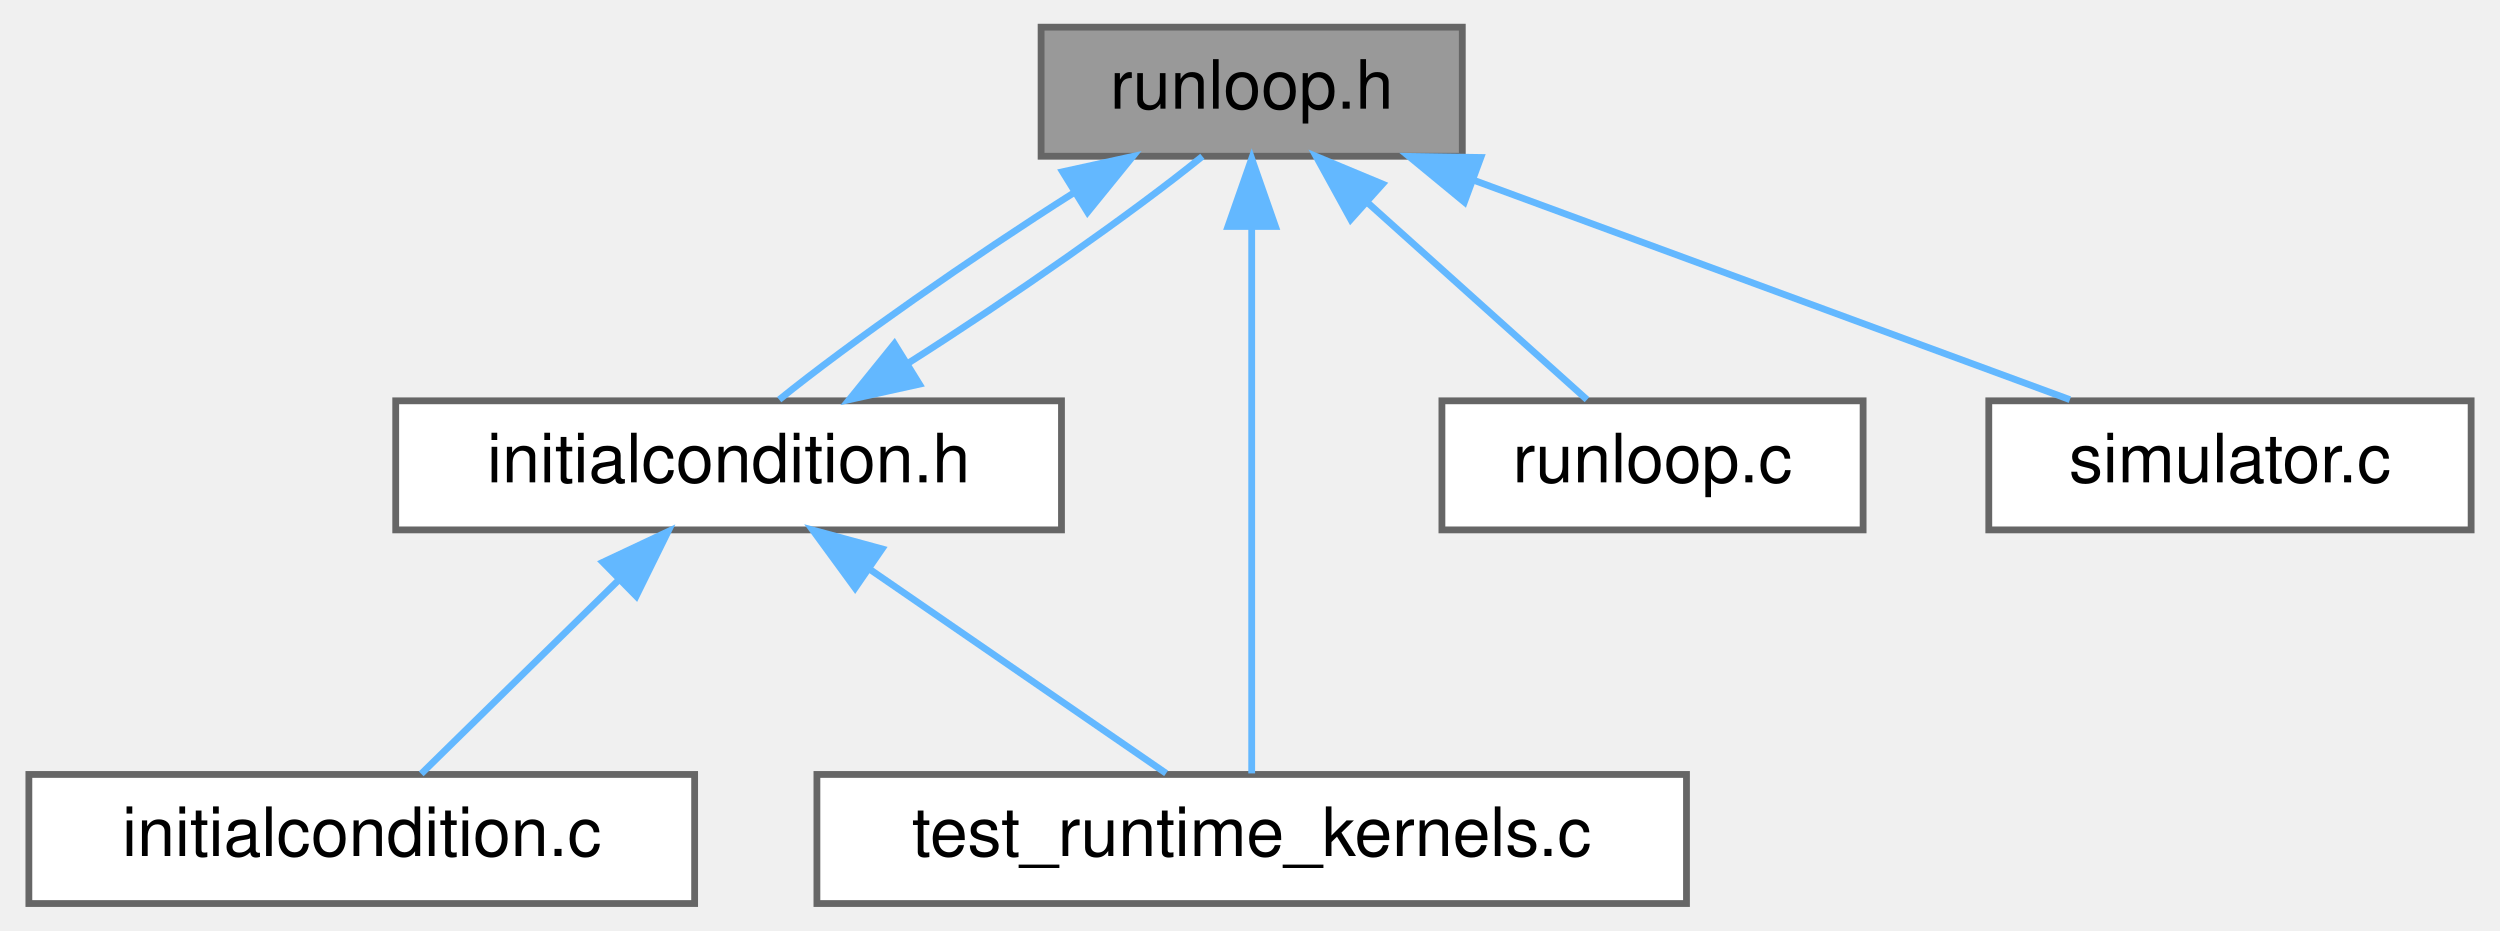
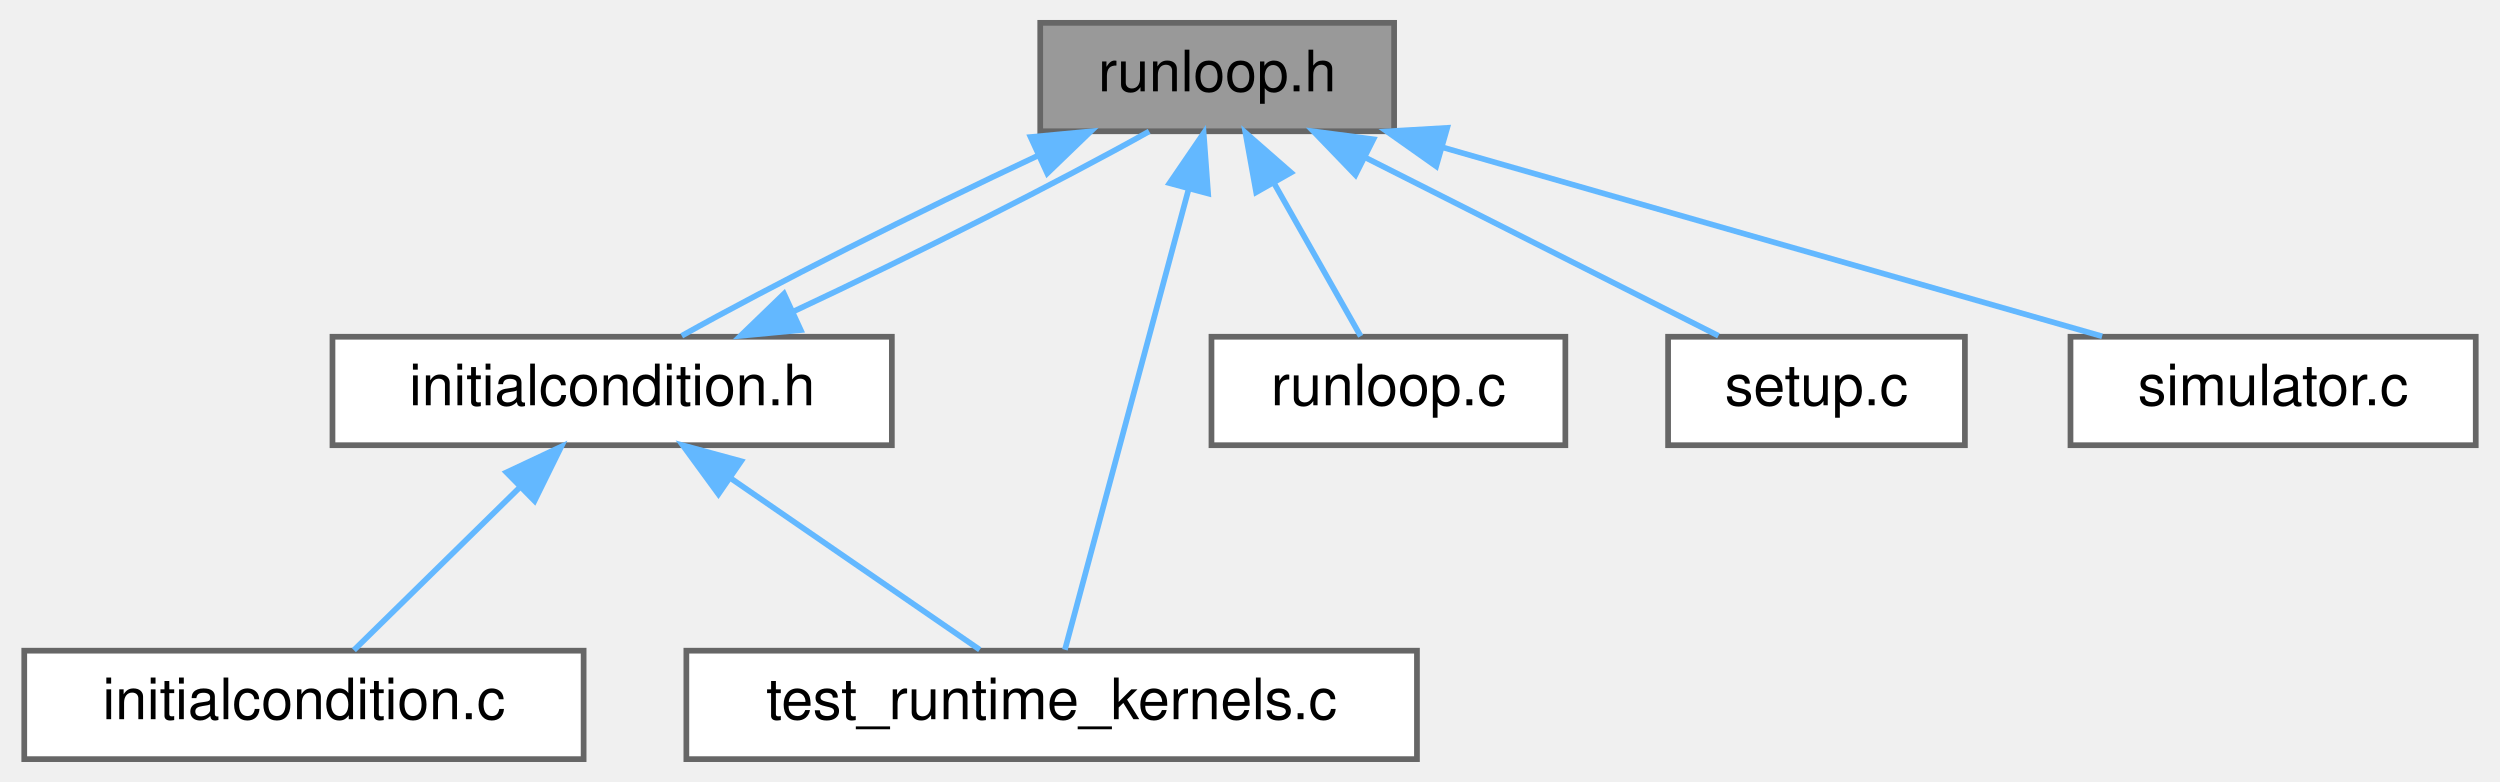
- <svg xmlns="http://www.w3.org/2000/svg" xmlns:xlink="http://www.w3.org/1999/xlink" width="368pt" height="137pt" viewBox="0.00 0.00 367.50 137.00">
+ <svg xmlns="http://www.w3.org/2000/svg" xmlns:xlink="http://www.w3.org/1999/xlink" width="438pt" height="137pt" viewBox="0.00 0.00 437.50 137.00">
  <g id="graph0" class="graph" transform="scale(1 1) rotate(0) translate(4 133)">
    <g id="Node000001" class="node">
      <g id="a_Node000001">
        <a xlink:title=" ">
-           <polygon fill="#999999" stroke="#666666" points="211,-129 149,-129 149,-110 211,-110 211,-129" />
-           <text text-anchor="middle" x="180" y="-117" font-family="Helvetica,sans-Serif" font-size="10.00">runloop.h</text>
+           <polygon fill="#999999" stroke="#666666" points="240,-129 178,-129 178,-110 240,-110 240,-129" />
+           <text text-anchor="middle" x="209" y="-117" font-family="Helvetica,sans-Serif" font-size="10.00">runloop.h</text>
        </a>
      </g>
    </g>
    <g id="Node000002" class="node">
      <g id="a_Node000002">
        <a xlink:href="initialcondition_8h.html" target="_top" xlink:title=" ">
          <polygon fill="white" stroke="#666666" points="152,-74 54,-74 54,-55 152,-55 152,-74" />
          <text text-anchor="middle" x="103" y="-62" font-family="Helvetica,sans-Serif" font-size="10.00">initialcondition.h</text>
        </a>
      </g>
    </g>
    <g id="edge1_Node000001_Node000002" class="edge">
      <g id="a_edge1_Node000001_Node000002">
        <a xlink:title=" ">
-           <path fill="none" stroke="#63b8ff" d="M153.94,-104.7C138.69,-95.04 120.67,-82.44 110.45,-74.17" />
-           <polygon fill="#63b8ff" stroke="#63b8ff" points="152.16,-107.72 162.51,-109.98 155.84,-101.76 152.16,-107.72" />
+           <path fill="none" stroke="#63b8ff" d="M177.67,-105.77C156.73,-95.99 130.5,-82.75 115.19,-74.17" />
+           <polygon fill="#63b8ff" stroke="#63b8ff" points="176.31,-108.99 186.85,-109.98 179.23,-102.63 176.31,-108.99" />
        </a>
      </g>
    </g>
    <g id="Node000004" class="node">
      <g id="a_Node000004">
        <a xlink:href="test__runtime__kernels_8c.html" target="_top" xlink:title="C test module for PICurv.">
          <polygon fill="white" stroke="#666666" points="244,-19 116,-19 116,0 244,0 244,-19" />
          <text text-anchor="middle" x="180" y="-7" font-family="Helvetica,sans-Serif" font-size="10.00">test_runtime_kernels.c</text>
        </a>
      </g>
    </g>
-     <g id="edge7_Node000001_Node000004" class="edge">
-       <g id="a_edge7_Node000001_Node000004">
+     <g id="edge8_Node000001_Node000004" class="edge">
+       <g id="a_edge8_Node000001_Node000004">
        <a xlink:title=" ">
-           <path fill="none" stroke="#63b8ff" d="M180,-99.48C180,-75.84 180,-36.5 180,-19.16" />
-           <polygon fill="#63b8ff" stroke="#63b8ff" points="176.5,-99.66 180,-109.66 183.5,-99.66 176.5,-99.66" />
+           <path fill="none" stroke="#63b8ff" d="M203.98,-99.8C197.64,-76.2 187,-36.58 182.32,-19.16" />
+           <polygon fill="#63b8ff" stroke="#63b8ff" points="200.65,-100.91 206.63,-109.66 207.41,-99.1 200.65,-100.91" />
        </a>
      </g>
    </g>
    <g id="Node000005" class="node">
      <g id="a_Node000005">
        <a xlink:href="runloop_8c.html" target="_top" xlink:title="Test program for DMSwarm interpolation using the fdf-curvIB method.">
          <polygon fill="white" stroke="#666666" points="270,-74 208,-74 208,-55 270,-55 270,-74" />
          <text text-anchor="middle" x="239" y="-62" font-family="Helvetica,sans-Serif" font-size="10.00">runloop.c</text>
        </a>
      </g>
    </g>
    <g id="edge5_Node000001_Node000005" class="edge">
      <g id="a_edge5_Node000001_Node000005">
        <a xlink:title=" ">
-           <path fill="none" stroke="#63b8ff" d="M197.2,-103.04C207.67,-93.64 220.65,-81.98 229.35,-74.17" />
-           <polygon fill="#63b8ff" stroke="#63b8ff" points="194.58,-100.7 189.48,-109.98 199.26,-105.91 194.58,-100.7" />
+           <path fill="none" stroke="#63b8ff" d="M219.01,-100.82C224.1,-91.82 230.06,-81.29 234.14,-74.09" />
+           <polygon fill="#63b8ff" stroke="#63b8ff" points="215.83,-99.32 213.95,-109.75 221.93,-102.77 215.83,-99.32" />
        </a>
      </g>
    </g>
    <g id="Node000006" class="node">
      <g id="a_Node000006">
-         <a xlink:href="simulator_8c.html" target="_top" xlink:title="Main driver for the unified CFD and Lagrangian particle solver.">
-           <polygon fill="white" stroke="#666666" points="359.5,-74 288.5,-74 288.5,-55 359.5,-55 359.5,-74" />
-           <text text-anchor="middle" x="324" y="-62" font-family="Helvetica,sans-Serif" font-size="10.00">simulator.c</text>
+         <a xlink:href="setup_8c.html" target="_top" xlink:title="// Setup code for running any simulation">
+           <polygon fill="white" stroke="#666666" points="340,-74 288,-74 288,-55 340,-55 340,-74" />
+           <text text-anchor="middle" x="314" y="-62" font-family="Helvetica,sans-Serif" font-size="10.00">setup.c</text>
        </a>
      </g>
    </g>
    <g id="edge6_Node000001_Node000006" class="edge">
      <g id="a_edge6_Node000001_Node000006">
        <a xlink:title=" ">
-           <path fill="none" stroke="#63b8ff" d="M212.82,-106.42C239.53,-96.59 276.6,-82.95 300.44,-74.17" />
-           <polygon fill="#63b8ff" stroke="#63b8ff" points="211.31,-103.25 203.14,-109.98 213.73,-109.82 211.31,-103.25" />
+           <path fill="none" stroke="#63b8ff" d="M235.02,-105.37C254.3,-95.63 280.05,-82.64 296.82,-74.17" />
+           <polygon fill="#63b8ff" stroke="#63b8ff" points="233.22,-102.35 225.87,-109.98 236.37,-108.6 233.22,-102.35" />
+         </a>
+       </g>
+     </g>
+     <g id="Node000007" class="node">
+       <g id="a_Node000007">
+         <a xlink:href="simulator_8c.html" target="_top" xlink:title="Main driver for the unified CFD and Lagrangian particle solver.">
+           <polygon fill="white" stroke="#666666" points="429.5,-74 358.5,-74 358.5,-55 429.5,-55 429.5,-74" />
+           <text text-anchor="middle" x="394" y="-62" font-family="Helvetica,sans-Serif" font-size="10.00">simulator.c</text>
+         </a>
+       </g>
+     </g>
+     <g id="edge7_Node000001_Node000007" class="edge">
+       <g id="a_edge7_Node000001_Node000007">
+         <a xlink:title=" ">
+           <path fill="none" stroke="#63b8ff" d="M248.5,-107.18C283.1,-97.27 332.63,-83.08 364.04,-74.08" />
+           <polygon fill="#63b8ff" stroke="#63b8ff" points="247.37,-103.87 238.72,-109.98 249.3,-110.6 247.37,-103.87" />
        </a>
      </g>
    </g>
    <g id="edge3_Node000002_Node000001" class="edge">
      <g id="a_edge3_Node000002_Node000001">
        <a xlink:title=" ">
-           <path fill="none" stroke="#63b8ff" d="M129.35,-79.49C144.63,-89.18 162.62,-101.77 172.74,-109.98" />
-           <polygon fill="#63b8ff" stroke="#63b8ff" points="131.09,-76.45 120.75,-74.17 127.41,-82.4 131.09,-76.45" />
+           <path fill="none" stroke="#63b8ff" d="M134.71,-78.41C155.71,-88.23 181.91,-101.46 197.08,-109.98" />
+           <polygon fill="#63b8ff" stroke="#63b8ff" points="136.04,-75.17 125.49,-74.17 133.11,-81.53 136.04,-75.17" />
        </a>
      </g>
    </g>
    <g id="Node000003" class="node">
      <g id="a_Node000003">
        <a xlink:href="initialcondition_8c.html" target="_top" xlink:title="// Setup the Initial conditions for different cases.">
          <polygon fill="white" stroke="#666666" points="98,-19 0,-19 0,0 98,0 98,-19" />
          <text text-anchor="middle" x="49" y="-7" font-family="Helvetica,sans-Serif" font-size="10.00">initialcondition.c</text>
        </a>
      </g>
    </g>
    <g id="edge2_Node000002_Node000003" class="edge">
      <g id="a_edge2_Node000002_Node000003">
        <a xlink:title=" ">
          <path fill="none" stroke="#63b8ff" d="M86.72,-47.52C77.2,-38.18 65.56,-26.75 57.75,-19.09" />
          <polygon fill="#63b8ff" stroke="#63b8ff" points="84.49,-50.24 94.08,-54.75 89.4,-45.25 84.49,-50.24" />
        </a>
      </g>
    </g>
    <g id="edge4_Node000002_Node000004" class="edge">
      <g id="a_edge4_Node000002_Node000004">
        <a xlink:title=" ">
          <path fill="none" stroke="#63b8ff" d="M123.85,-49.15C137.76,-39.57 155.61,-27.29 167.4,-19.17" />
          <polygon fill="#63b8ff" stroke="#63b8ff" points="121.62,-46.43 115.37,-54.98 125.59,-52.2 121.62,-46.43" />
        </a>
      </g>
    </g>
  </g>
</svg>
